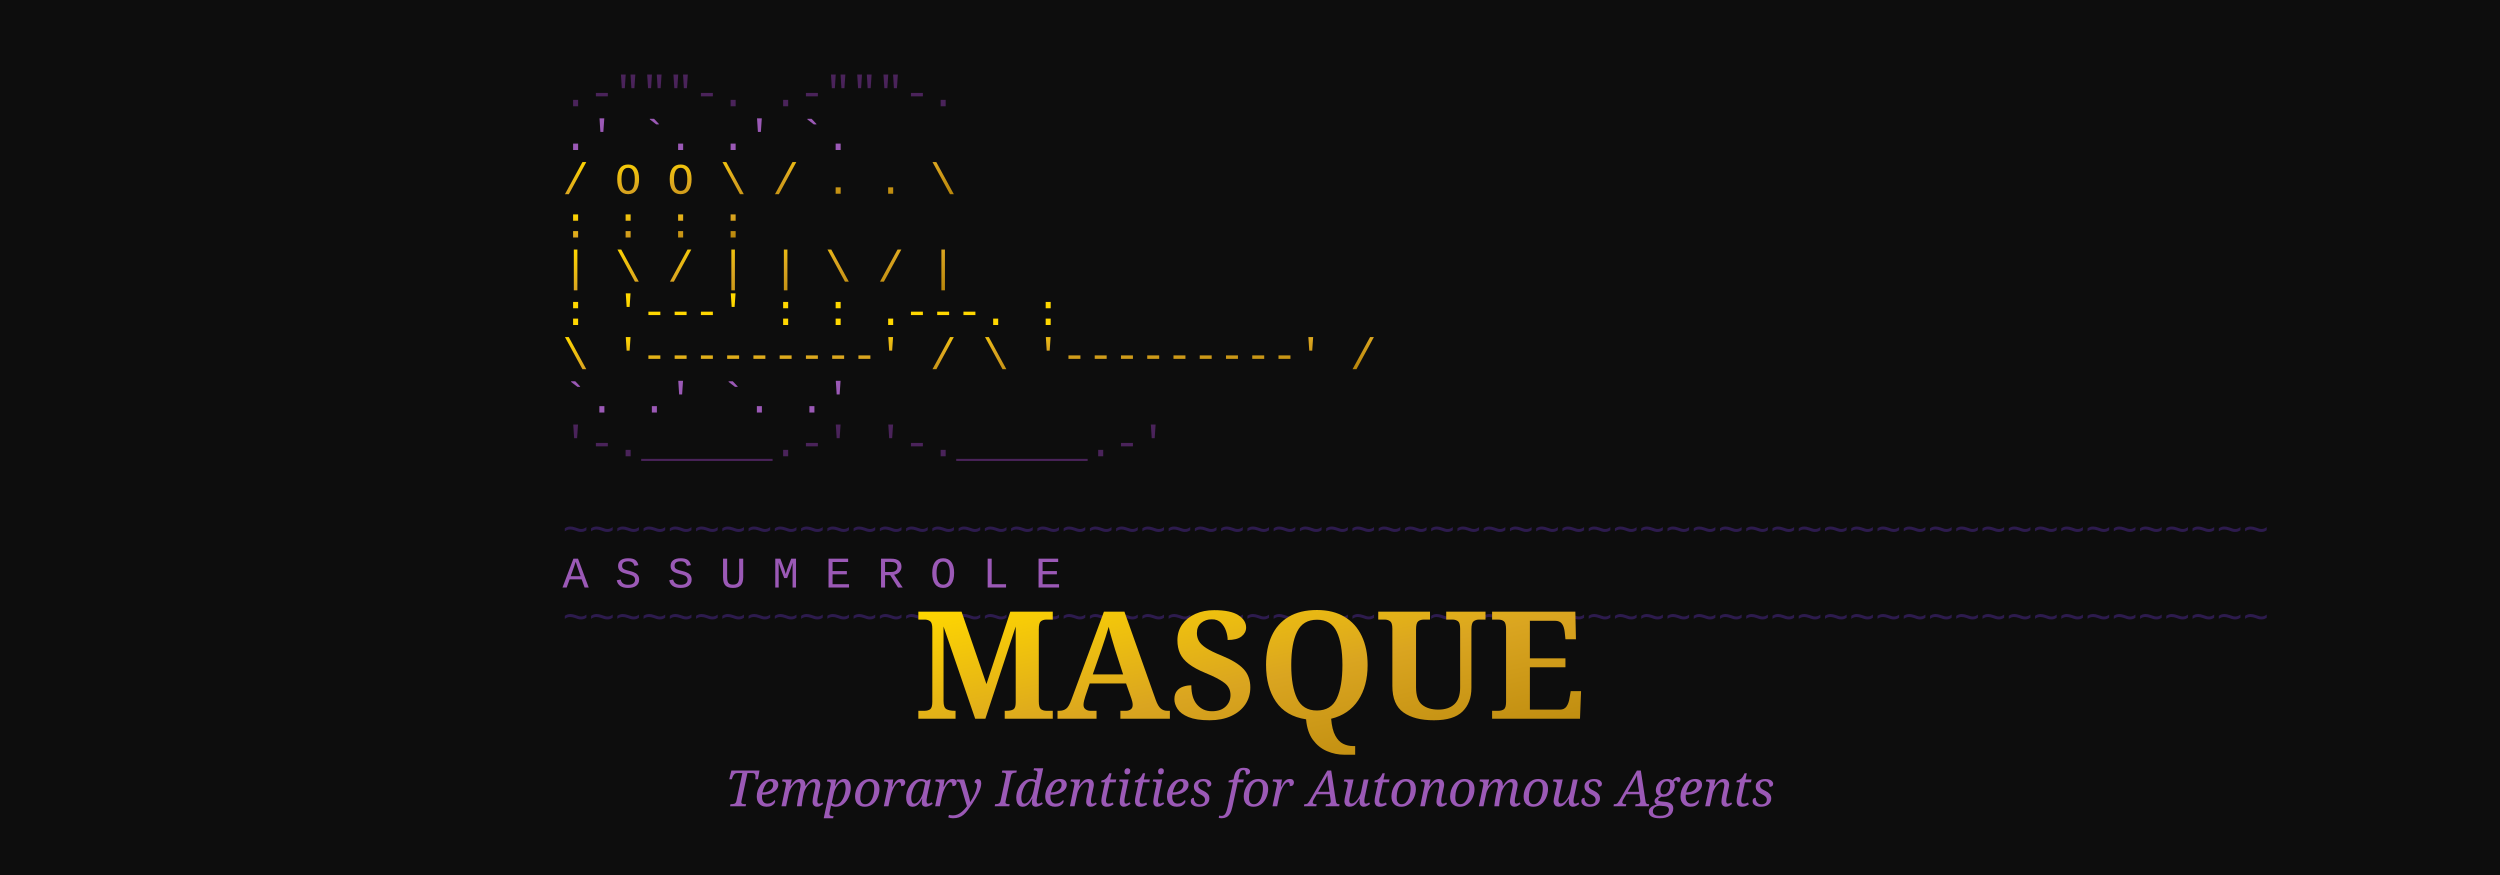
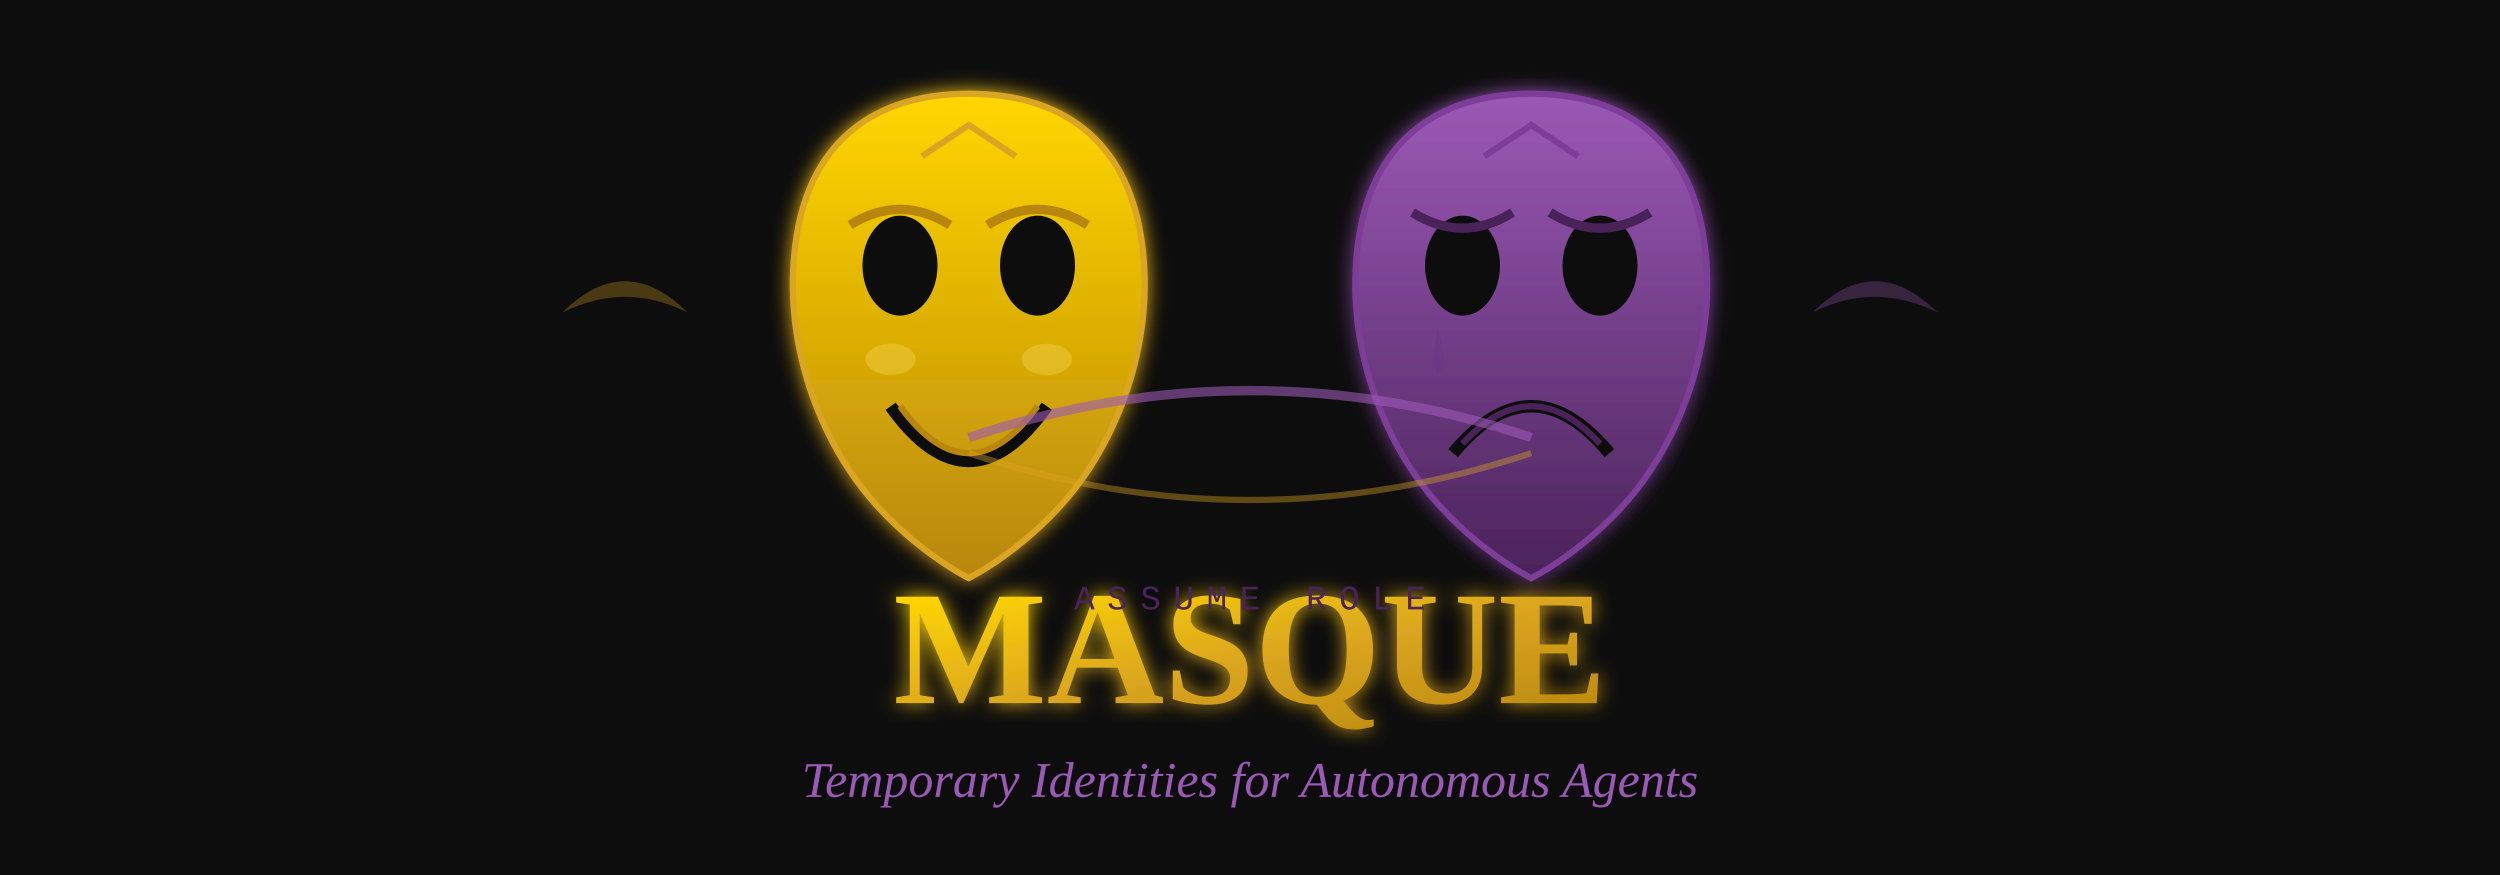
<svg xmlns="http://www.w3.org/2000/svg" viewBox="0 0 800 280">
  <defs>
    <linearGradient id="goldGrad" x1="0%" y1="0%" x2="100%" y2="100%">
      <stop offset="0%" style="stop-color:#FFD700" />
      <stop offset="50%" style="stop-color:#DAA520" />
      <stop offset="100%" style="stop-color:#B8860B" />
    </linearGradient>
    <linearGradient id="purpleGrad" x1="0%" y1="0%" x2="100%" y2="100%">
      <stop offset="0%" style="stop-color:#9B59B6" />
      <stop offset="100%" style="stop-color:#4A235A" />
    </linearGradient>
+     <linearGradient id="maskGold" x1="0%" y1="0%" x2="0%" y2="100%">
+       <stop offset="0%" style="stop-color:#FFD700" />
+       <stop offset="100%" style="stop-color:#B8860B" />
+     </linearGradient>
+     <linearGradient id="maskPurple" x1="0%" y1="0%" x2="0%" y2="100%">
+       <stop offset="0%" style="stop-color:#9B59B6" />
+       <stop offset="100%" style="stop-color:#4A235A" />
+     </linearGradient>
+     <filter id="glow" x="-20%" y="-20%" width="140%" height="140%">
+       <feGaussianBlur stdDeviation="3" result="coloredBlur" />
+       <feMerge>
+         <feMergeNode in="coloredBlur" />
+         <feMergeNode in="SourceGraphic" />
+       </feMerge>
+     </filter>
  </defs>
  <rect width="800" height="280" fill="#0D0D0D" />
-   <style>
-     .mask { font-family: 'Courier New', Consolas, monospace; font-size: 14px; }
-     .gold { fill: url(#goldGrad); }
-     .purple { fill: #9B59B6; }
-     .dim { fill: #4A235A; }
-     .bright { fill: #FFD700; }
-     .shadow { fill: #2D1B4E; }
-   </style>
-   <g transform="translate(180, 20)">
-     <text x="0" y="14" class="mask dim">                 .-"""-.                          .-"""-.                 </text>
-     <text x="0" y="28" class="mask purple">              .'         `.                      .'         `.              </text>
-     <text x="0" y="42" class="mask gold">             /   O     O   \                    /   .     .   \             </text>
-     <text x="0" y="56" class="mask gold">            :                :                  :                :            </text>
-     <text x="0" y="70" class="mask gold">            |    \     /    |                  |    \     /    |            </text>
-     <text x="0" y="84" class="mask bright">           :      '---'      :                :      .---.      :           </text>
-     <text x="0" y="98" class="mask gold">            \  '---------'  /                  \  '---------'  /            </text>
-     <text x="0" y="112" class="mask purple">             `.           .'                    `.           .'             </text>
-     <text x="0" y="126" class="mask dim">               '-._____.-'                        '-._____.-'               </text>
-     <text x="0" y="154" class="mask shadow">          ~~~~~~~~~~~~~~~~~~~~~~~~~~~~~~~~~~~~~~~~~~~~~~~~~~~~~~~~~~~~~~~~~          </text>
-     <text x="0" y="168" class="mask purple">                              A S S U M E   R O L E                              </text>
-     <text x="0" y="182" class="mask shadow">          ~~~~~~~~~~~~~~~~~~~~~~~~~~~~~~~~~~~~~~~~~~~~~~~~~~~~~~~~~~~~~~~~~          </text>
+   <g transform="translate(260, 30)" filter="url(#glow)">
+     <path d="M50 0              C80 0 100 15 105 45              C110 75 100 105 85 125              C70 145 50 155 50 155              C50 155 30 145 15 125              C0 105 -10 75 -5 45              C0 15 20 0 50 0Z" fill="url(#maskGold)" stroke="#DAA520" stroke-width="2" />
+     <ellipse cx="28" cy="55" rx="12" ry="16" fill="#0D0D0D" />
+     <ellipse cx="72" cy="55" rx="12" ry="16" fill="#0D0D0D" />
+     <path d="M12 42 Q28 32 44 42" stroke="#B8860B" stroke-width="3" fill="none" />
+     <path d="M56 42 Q72 32 88 42" stroke="#B8860B" stroke-width="3" fill="none" />
+     <path d="M25 100 Q50 135 75 100" stroke="#0D0D0D" stroke-width="4" fill="none" />
+     <path d="M28 100 Q50 130 72 100" stroke="#B8860B" stroke-width="2" fill="none" />
+     <ellipse cx="25" cy="85" rx="8" ry="5" fill="#FFE066" opacity="0.3" />
+     <ellipse cx="75" cy="85" rx="8" ry="5" fill="#FFE066" opacity="0.3" />
+     <path d="M35 20 L50 10 L65 20" stroke="#DAA520" stroke-width="2" fill="none" />
  </g>
-   <text x="400" y="230" text-anchor="middle" font-family="'Georgia', serif" font-size="48" font-weight="bold" fill="url(#goldGrad)">MASQUE</text>
-   <text x="400" y="258" text-anchor="middle" font-family="'Georgia', serif" font-size="16" fill="#9B59B6" font-style="italic">Temporary Identities for Autonomous Agents</text>
+   <g transform="translate(440, 30)" filter="url(#glow)">
+     <path d="M50 0              C80 0 100 15 105 45              C110 75 100 105 85 125              C70 145 50 155 50 155              C50 155 30 145 15 125              C0 105 -10 75 -5 45              C0 15 20 0 50 0Z" fill="url(#maskPurple)" stroke="#7D3C98" stroke-width="2" />
+     <ellipse cx="28" cy="55" rx="12" ry="16" fill="#0D0D0D" />
+     <ellipse cx="72" cy="55" rx="12" ry="16" fill="#0D0D0D" />
+     <path d="M12 38 Q28 48 44 38" stroke="#4A235A" stroke-width="3" fill="none" />
+     <path d="M56 38 Q72 48 88 38" stroke="#4A235A" stroke-width="3" fill="none" />
+     <path d="M25 115 Q50 85 75 115" stroke="#0D0D0D" stroke-width="4" fill="none" />
+     <path d="M28 112 Q50 88 72 112" stroke="#4A235A" stroke-width="2" fill="none" />
+     <path d="M20 75 Q18 85 20 90 Q24 85 20 75Z" fill="#6C3483" opacity="0.7" />
+     <path d="M35 20 L50 10 L65 20" stroke="#7D3C98" stroke-width="2" fill="none" />
+   </g>
+   <g transform="translate(310, 110)">
+     <path d="M0 30 Q90 0 180 30" stroke="#9B59B6" stroke-width="3" fill="none" opacity="0.6" />
+     <path d="M0 35 Q90 65 180 35" stroke="#DAA520" stroke-width="2" fill="none" opacity="0.4" />
+   </g>
+   <g opacity="0.3">
+     <path d="M180 100 Q200 80 220 100 Q200 90 180 100Z" fill="#DAA520" />
+     <path d="M580 100 Q600 80 620 100 Q600 90 580 100Z" fill="#9B59B6" />
+   </g>
+   <text x="400" y="225" text-anchor="middle" font-family="Georgia, 'Times New Roman', serif" font-size="52" font-weight="bold" fill="url(#goldGrad)" filter="url(#glow)">MASQUE</text>
+   <text x="400" y="255" text-anchor="middle" font-family="Georgia, 'Times New Roman', serif" font-size="16" fill="#9B59B6" font-style="italic">Temporary Identities for Autonomous Agents</text>
+   <text x="400" y="195" text-anchor="middle" font-family="'Courier New', monospace" font-size="11" fill="#4A235A" letter-spacing="4">ASSUME ROLE</text>
</svg>
